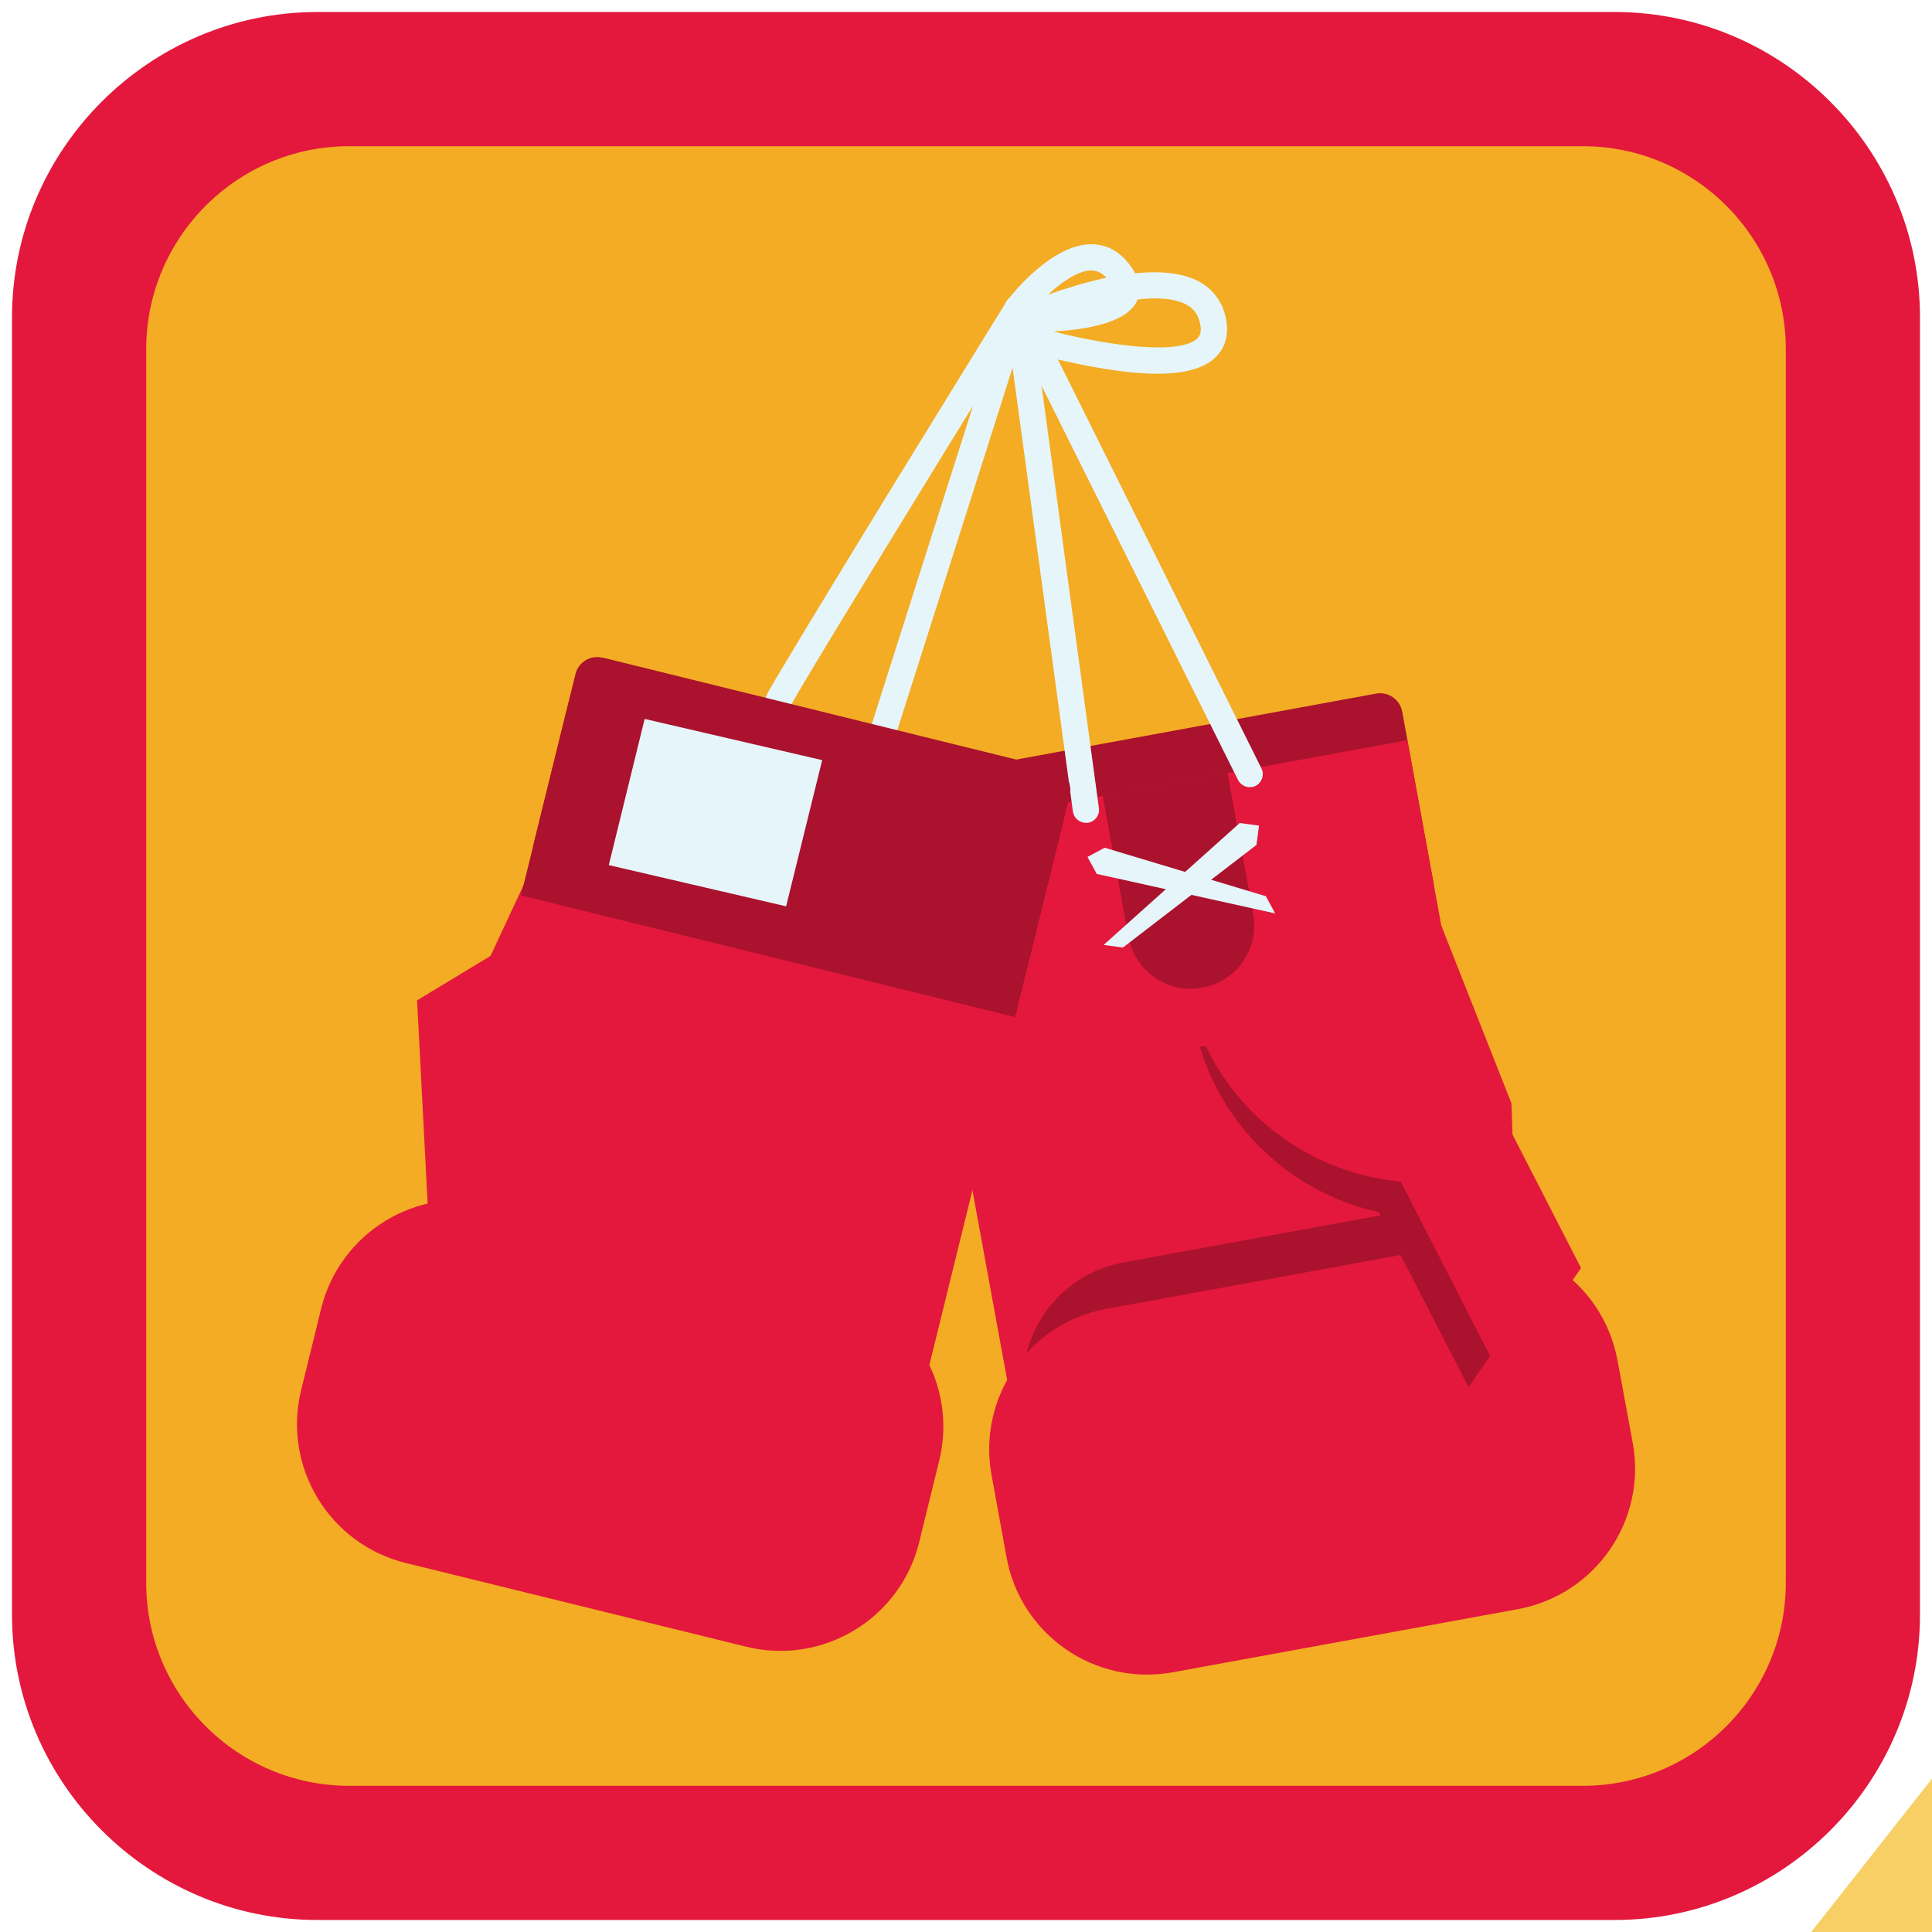
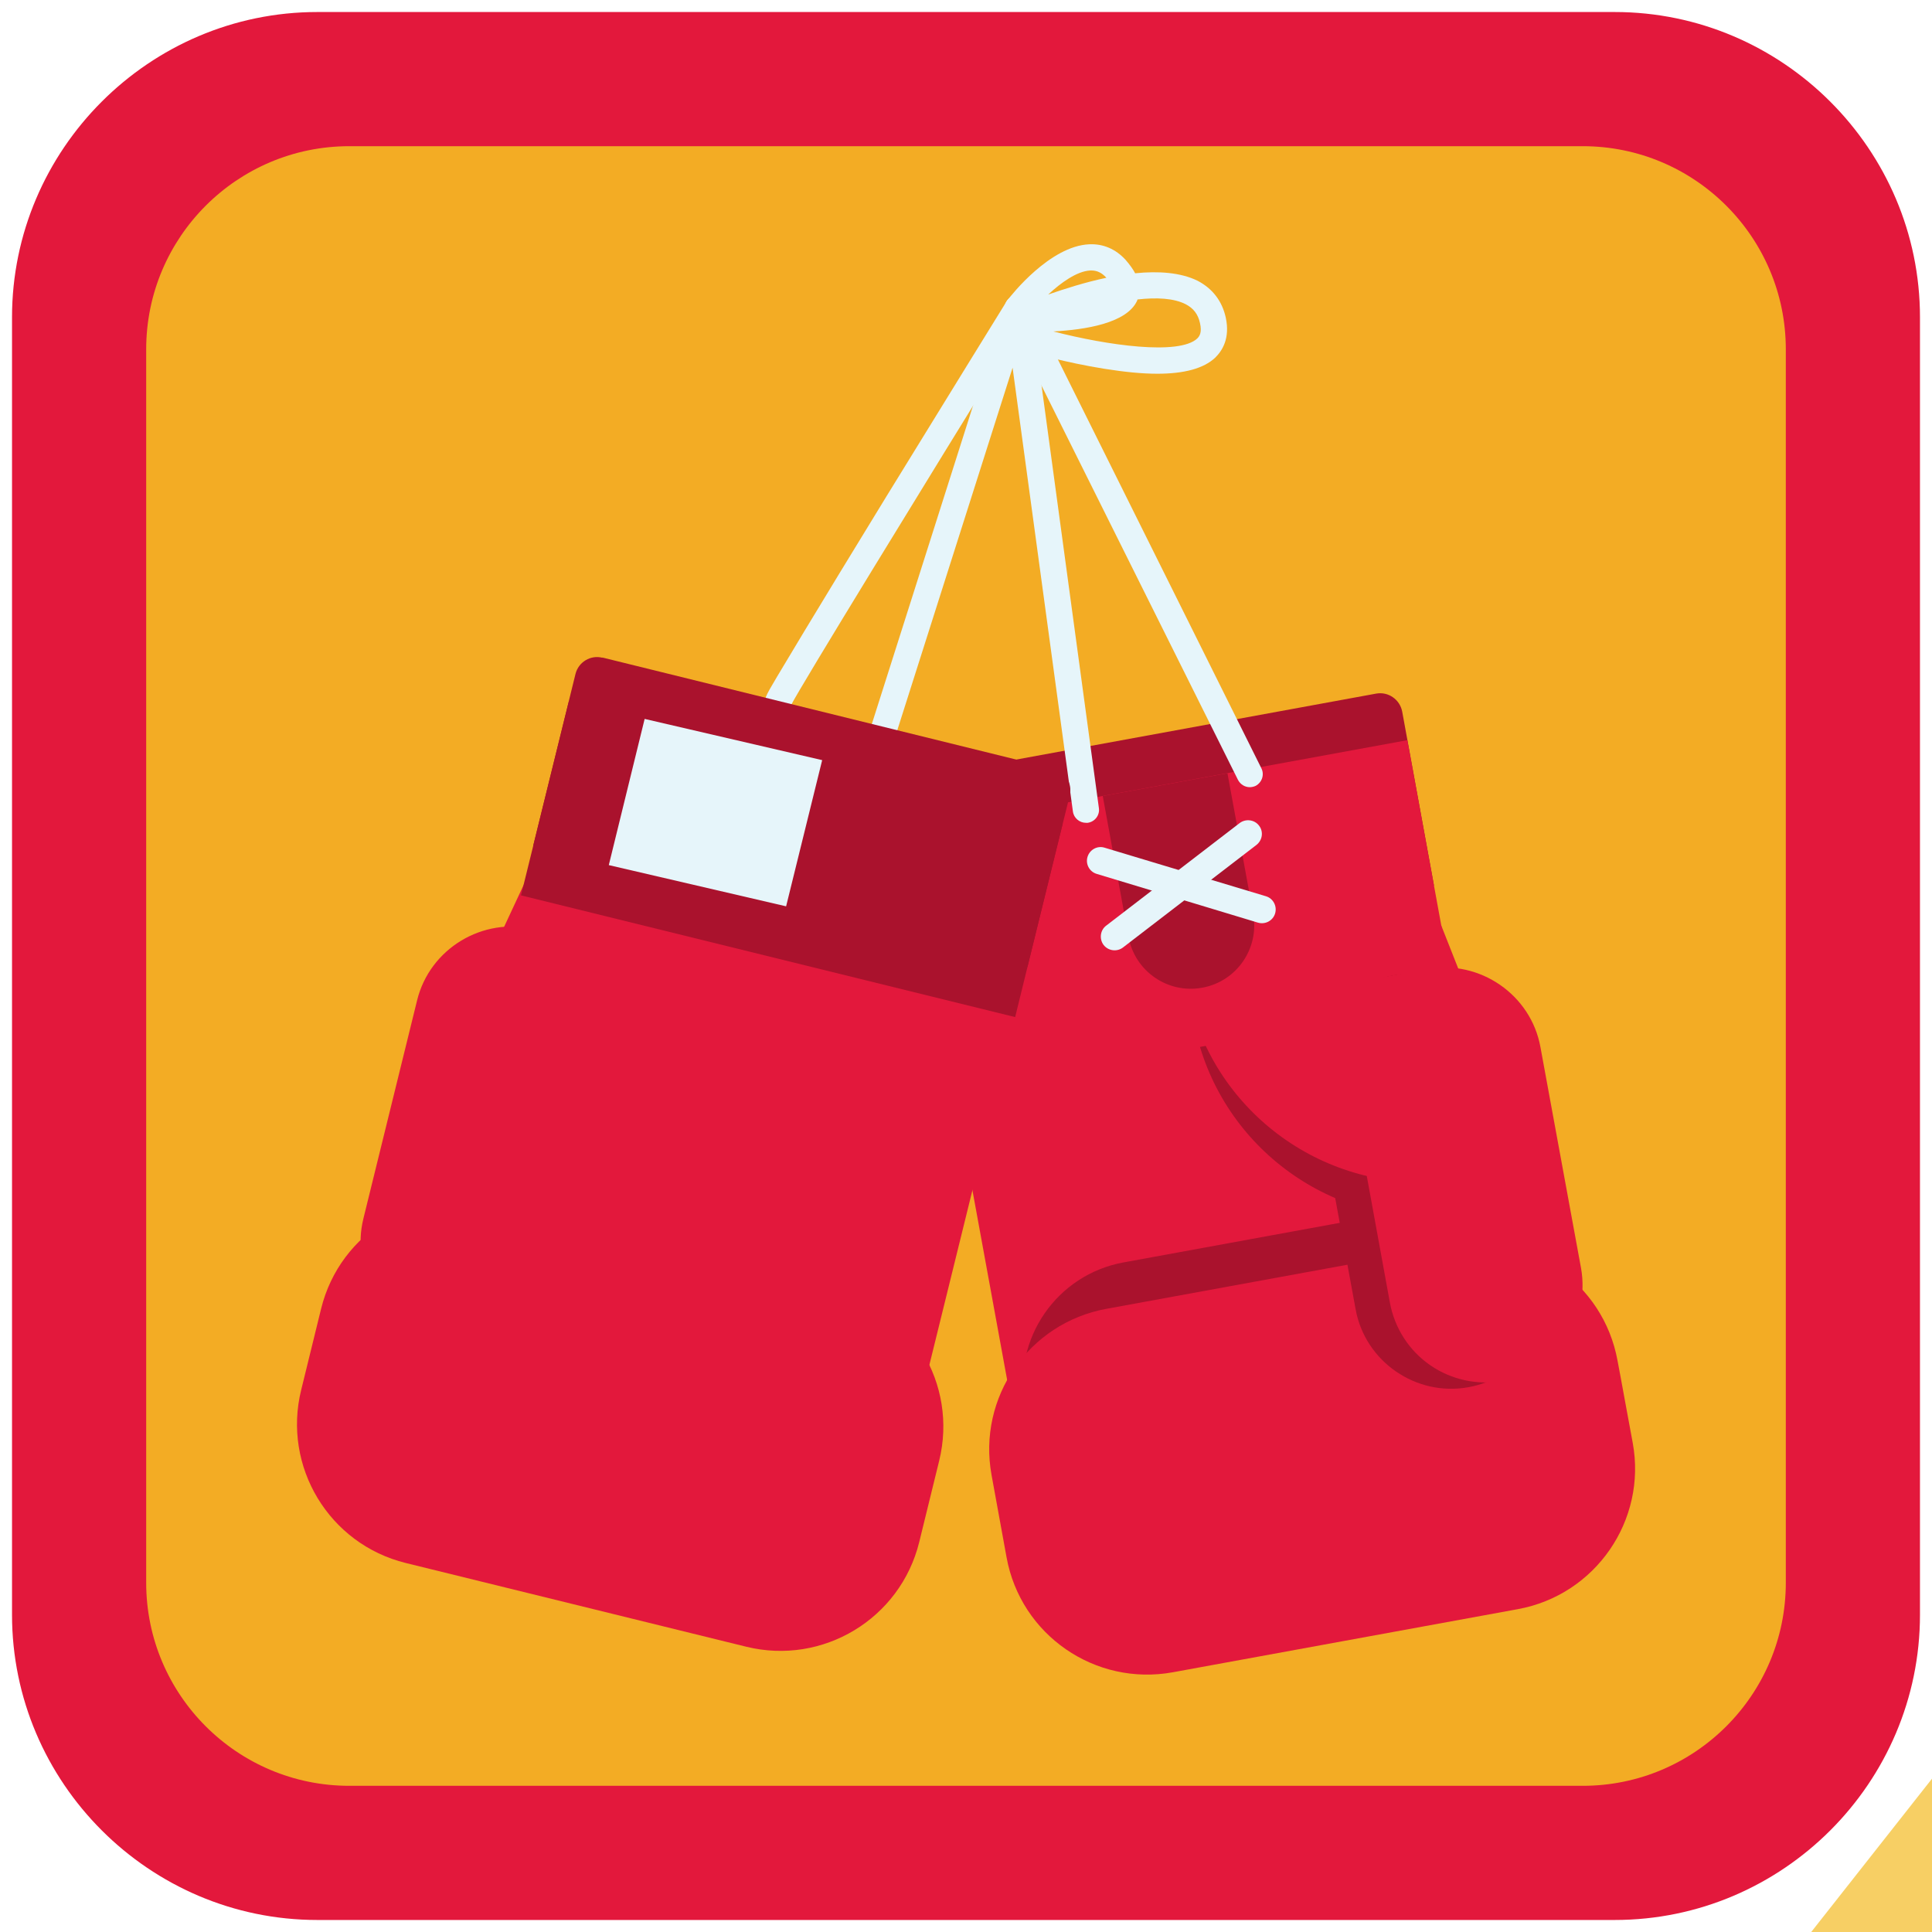
<svg xmlns="http://www.w3.org/2000/svg" viewBox="0 0 90 90">
  <path d="M75.22,89.44L14.78,89.44C6.96,89.44,0.56,83.04,0.56,75.22L0.56,14.78C0.56,6.96,6.96,0.56,14.78,0.56L75.22,0.56C83.04,0.56,89.44,6.96,89.44,14.78L89.44,75.22C89.44,83.04,83.05,89.44,75.22,89.44Z" fill="#e3183c" />
-   <path d="M6.81,16.27L6.81,73.73C6.81,78.95,11.05,83.19,16.27,83.19L73.73,83.19C78.95,83.19,83.19,78.95,83.19,73.73L83.19,16.27C83.19,11.05,78.95,6.81,73.73,6.81L16.27,6.81C11.05,6.81,6.81,11.05,6.81,16.27Z" fill="#f3ac24" />
+   <path d="M16.27,6.81L73.73,6.81C78.95,6.81,83.19,11.05,83.19,16.27L83.19,73.73C83.19,78.95,78.95,83.19,73.73,83.19L16.27,83.19C11.05,83.19,6.81,78.95,6.81,73.73L6.81,16.27C6.81,11.05,11.05,6.81,16.27,6.81Z" fill="#f3ac24" />
  <path d="M67.13,43.09L70.41,51.4L70.96,68.24L48.1,70.75L43.82,47.36Z" fill="#e3183c" />
-   <path d="M54.99,73.33L68.76,70.81C71.86,70.24,73.91,67.27,73.35,64.17L73.35,64.17C73.24,63.59,72.85,61.45,72.74,60.88L72.74,60.88C72.18,57.78,69.2,55.72,66.1,56.29L52.33,58.81C49.23,59.38,47.18,62.35,47.74,65.45L47.74,65.45C47.85,66.02,48.24,68.17,48.35,68.74L48.35,68.74C48.91,71.84,51.89,73.89,54.99,73.33Z" fill="#aa122d" />
-   <path d="M54.64,77.9L70.71,74.96C74.32,74.3,76.72,70.83,76.06,67.22L76.06,67.22C75.93,66.55,75.48,64.04,75.35,63.38L75.35,63.38C74.69,59.76,71.22,57.36,67.61,58.03L51.54,60.97C47.92,61.63,45.53,65.1,46.19,68.71L46.19,68.71C46.31,69.38,46.77,71.88,46.89,72.55L46.89,72.55C47.55,76.17,51.02,78.56,54.64,77.9Z" fill="#e3183c" />
+   <path d="M48.35,68.74L48.35,68.74C48.24,68.17,47.85,66.02,47.74,65.45L47.74,65.45C47.18,62.35,49.23,59.38,52.33,58.81L66.1,56.29C69.2,55.72,72.18,57.78,72.74,60.88L72.74,60.88C72.85,61.45,73.24,63.59,73.35,64.17L73.35,64.17C73.91,67.27,71.86,70.24,68.76,70.81L54.99,73.33C51.89,73.89,48.91,71.84,48.35,68.74Z" fill="#aa122d" />
+   <path d="M46.89,72.55L46.89,72.55C46.77,71.88,46.31,69.38,46.19,68.71L46.19,68.71C45.53,65.1,47.92,61.63,51.54,60.97L67.61,58.03C71.22,57.36,74.69,59.76,75.35,63.38L75.35,63.38C75.48,64.04,75.93,66.55,76.06,67.22L76.06,67.22C76.72,70.83,74.32,74.3,70.71,74.96L54.64,77.9C51.02,78.56,47.55,76.17,46.89,72.55Z" fill="#e3183c" />
  <path d="M66.8,41.25L43.48,45.51L42,37.41C41.89,36.85,42.26,36.31,42.83,36.21L64.11,32.31C64.67,32.21,65.21,32.58,65.32,33.15L66.8,41.25L66.8,41.25Z" fill="#aa122d" />
  <path d="M67.23,43.6L43.91,47.87L42.24,38.75L65.56,34.48Z" fill="#e3183c" />
  <path d="M56.01,46.01C54.4,46.31,52.86,45.24,52.57,43.64L51.37,37.08L57.18,36.02L58.38,42.58C58.67,44.18,57.61,45.72,56.01,46.01Z" fill="#aa122d" />
-   <path d="M51.46,39.49L58.97,41.75L59.4,42.55L51.09,40.71L50.66,39.92Z" fill="#e6f5fa" />
-   <path d="M58.53,39.36L52.31,44.14L51.41,44.02L57.75,38.34L58.65,38.46Z" fill="#e6f5fa" />
-   <path d="M68.41,64.62L68.41,64.62L61.26,50.7L64.9,45.44L72.04,59.36Z" fill="#aa122d" />
-   <path d="M55.9,48.77C57.51,54.11,62.87,57.51,68.47,56.55L66.69,46.8Z" fill="#aa122d" />
-   <path d="M70.01,64.33L70.01,64.33L62.87,50.4L66.5,45.14L73.65,59.07Z" fill="#e3183c" />
-   <path d="M55.56,47.14C57.16,52.48,62.52,55.88,68.13,54.92L66.34,45.17Z" fill="#e3183c" />
+   <path d="M58.97,41.75C59.31,41.85,59.5,42.21,59.4,42.55L59.4,42.55C59.3,42.89,58.94,43.08,58.6,42.98L51.09,40.71C50.75,40.61,50.56,40.25,50.66,39.92L50.66,39.92C50.76,39.58,51.12,39.38,51.46,39.49Z" fill="#e6f5fa" />
+   <path d="M52.31,44.14C52.03,44.35,51.63,44.3,51.41,44.02L51.41,44.02C51.2,43.74,51.25,43.33,51.53,43.12L57.75,38.34C58.03,38.13,58.44,38.18,58.65,38.46L58.65,38.46C58.87,38.74,58.81,39.14,58.53,39.36Z" fill="#e6f5fa" />
+   <path d="M68.41,64.62C65.97,65.07,63.59,63.43,63.15,60.99L61.26,50.7C61.05,49.52,61.31,48.3,61.99,47.31C62.67,46.33,63.72,45.65,64.9,45.44L64.9,45.44C66.08,45.22,67.29,45.48,68.28,46.16C69.27,46.84,69.94,47.89,70.16,49.07L72.04,59.36C72.26,60.54,72,61.76,71.31,62.74C70.63,63.73,69.59,64.41,68.41,64.62Z" fill="#aa122d" />
+   <path d="M66.69,46.8L68.47,56.55C62.87,57.51,57.51,54.11,55.9,48.77Z" fill="#aa122d" />
+   <path d="M70.01,64.33C68.83,64.54,67.62,64.28,66.63,63.6C65.64,62.92,64.97,61.87,64.75,60.7L62.87,50.4C62.42,47.96,64.06,45.59,66.5,45.14L66.5,45.14C68.94,44.7,71.32,46.34,71.76,48.78L73.65,59.07C74.09,61.51,72.45,63.88,70.01,64.33Z" fill="#e3183c" />
+   <path d="M66.34,45.17L68.13,54.92C62.52,55.88,57.16,52.48,55.56,47.14Z" fill="#e3183c" />
  <path d="M58.22,36.67C57.99,36.67,57.78,36.54,57.67,36.33L47.35,15.62C43.13,22.46,37.28,31.99,36.85,32.85C36.75,33.15,36.43,33.33,36.12,33.25C35.93,33.2,35.77,33.07,35.7,32.89C35.57,32.58,35.62,32.5,36.2,31.52C36.49,31.03,36.91,30.33,37.46,29.42C38.38,27.89,39.67,25.78,41.29,23.13C44.06,18.63,46.86,14.08,46.89,14.04C47.01,13.85,47.22,13.74,47.44,13.75C47.66,13.76,47.86,13.89,47.96,14.09L58.76,35.79C58.91,36.09,58.79,36.45,58.49,36.61C58.4,36.65,58.31,36.67,58.21,36.67Z" fill="#e6f5fa" />
  <path d="M50.59,38.33C50.29,38.33,50.02,38.11,49.98,37.8L47.17,17.13L41.48,35.02C41.38,35.34,41.03,35.52,40.71,35.41C40.39,35.31,40.21,34.97,40.32,34.65L46.83,14.17C46.91,13.9,47.18,13.73,47.46,13.75C47.75,13.77,47.98,13.99,48.02,14.28L51.19,37.64C51.24,37.97,51.01,38.28,50.67,38.33C50.64,38.33,50.62,38.33,50.59,38.33Z" fill="#e6f5fa" />
-   <path d="M24.4,41.21L20.62,49.31L19.05,66.09L41.72,69.97L47.41,46.88Z" fill="#e3183c" />
+   <path d="M47.41,46.88L41.72,69.97L19.05,66.09L20.62,49.31L24.4,41.21Z" fill="#e3183c" />
  <path d="M34.76,76.71L18.9,72.81C15.33,71.93,13.15,68.32,14.03,64.75L14.03,64.75C14.19,64.09,14.8,61.62,14.96,60.96L14.96,60.96C15.84,57.39,19.45,55.21,23.02,56.09L38.88,60C42.45,60.87,44.63,64.48,43.75,68.05L43.75,68.05C43.59,68.71,42.98,71.18,42.82,71.84L42.82,71.84C41.94,75.41,38.33,77.59,34.76,76.71Z" fill="#e3183c" />
  <path d="M28.06,30.63L49.07,35.81C49.63,35.94,49.97,36.5,49.83,37.06L47.86,45.05L24.84,39.39L26.81,31.39C26.95,30.84,27.51,30.5,28.06,30.64Z" fill="#aa122d" />
  <path d="M26.49,32.71L49.5,38.38L47.29,47.38L24.27,41.71Z" fill="#aa122d" />
-   <path d="M24.9,43.29L24.9,43.29L25.71,58.92L20.24,62.23L19.43,46.6Z" fill="#e3183c" />
+   <path d="M24.9,43.29C27.31,43.89,28.8,46.36,28.21,48.76L25.71,58.92C25.11,61.33,22.64,62.83,20.24,62.23L20.24,62.23C17.83,61.64,16.33,59.17,16.93,56.76L19.43,46.6C20.02,44.19,22.49,42.7,24.9,43.29Z" fill="#e3183c" />
  <path d="M35.7,45.95C33.78,51.18,28.22,54.25,22.69,52.96L25.06,43.33Z" fill="#e3183c" />
  <path d="M28.36,40.3L30.03,33.49L38.3,35.41L36.62,42.22Z" fill="#e6f5fa" />
  <path d="M53.91,17.41C53.21,17.41,52.39,17.33,51.45,17.18C49.62,16.89,48.02,16.42,47.96,16.4C47.63,16.3,47.45,15.96,47.55,15.64C47.57,15.57,47.6,15.51,47.64,15.45C47.63,15.45,47.63,15.45,47.63,15.45C47.34,15.44,47.1,15.24,47.05,14.96C47.04,14.92,47.04,14.88,47.04,14.85C47.04,14.85,47.04,14.85,47.04,14.85C46.77,14.64,46.72,14.26,46.93,13.99C47.12,13.73,48.92,11.46,50.74,11.38C51.39,11.35,51.97,11.6,52.43,12.1C52.63,12.33,52.78,12.54,52.88,12.73C53.96,12.62,55,12.69,55.79,13.08C56.48,13.44,56.93,14.02,57.1,14.79C57.31,15.76,56.94,16.34,56.6,16.67C56.07,17.16,55.18,17.41,53.91,17.41ZM55.77,15.77C55.88,15.66,56,15.49,55.9,15.05C55.81,14.64,55.6,14.36,55.23,14.17C54.68,13.89,53.88,13.85,52.99,13.95C52.98,13.97,52.98,13.99,52.97,14.01C52.49,15.06,50.55,15.36,49.07,15.44C51.58,16.09,54.92,16.56,55.77,15.77ZM50.84,12.6C50.82,12.6,50.81,12.6,50.79,12.6C50.17,12.63,49.42,13.17,48.83,13.72C49.58,13.46,50.54,13.15,51.54,12.94C51.54,12.94,51.53,12.93,51.53,12.93C51.32,12.7,51.1,12.6,50.84,12.6Z" fill="#e6f5fa" />
  <path d="M76.74,99.69L126.03,37.12L150.13,56.11L100.84,118.68Z" fill="#f7cf64" />
</svg>
